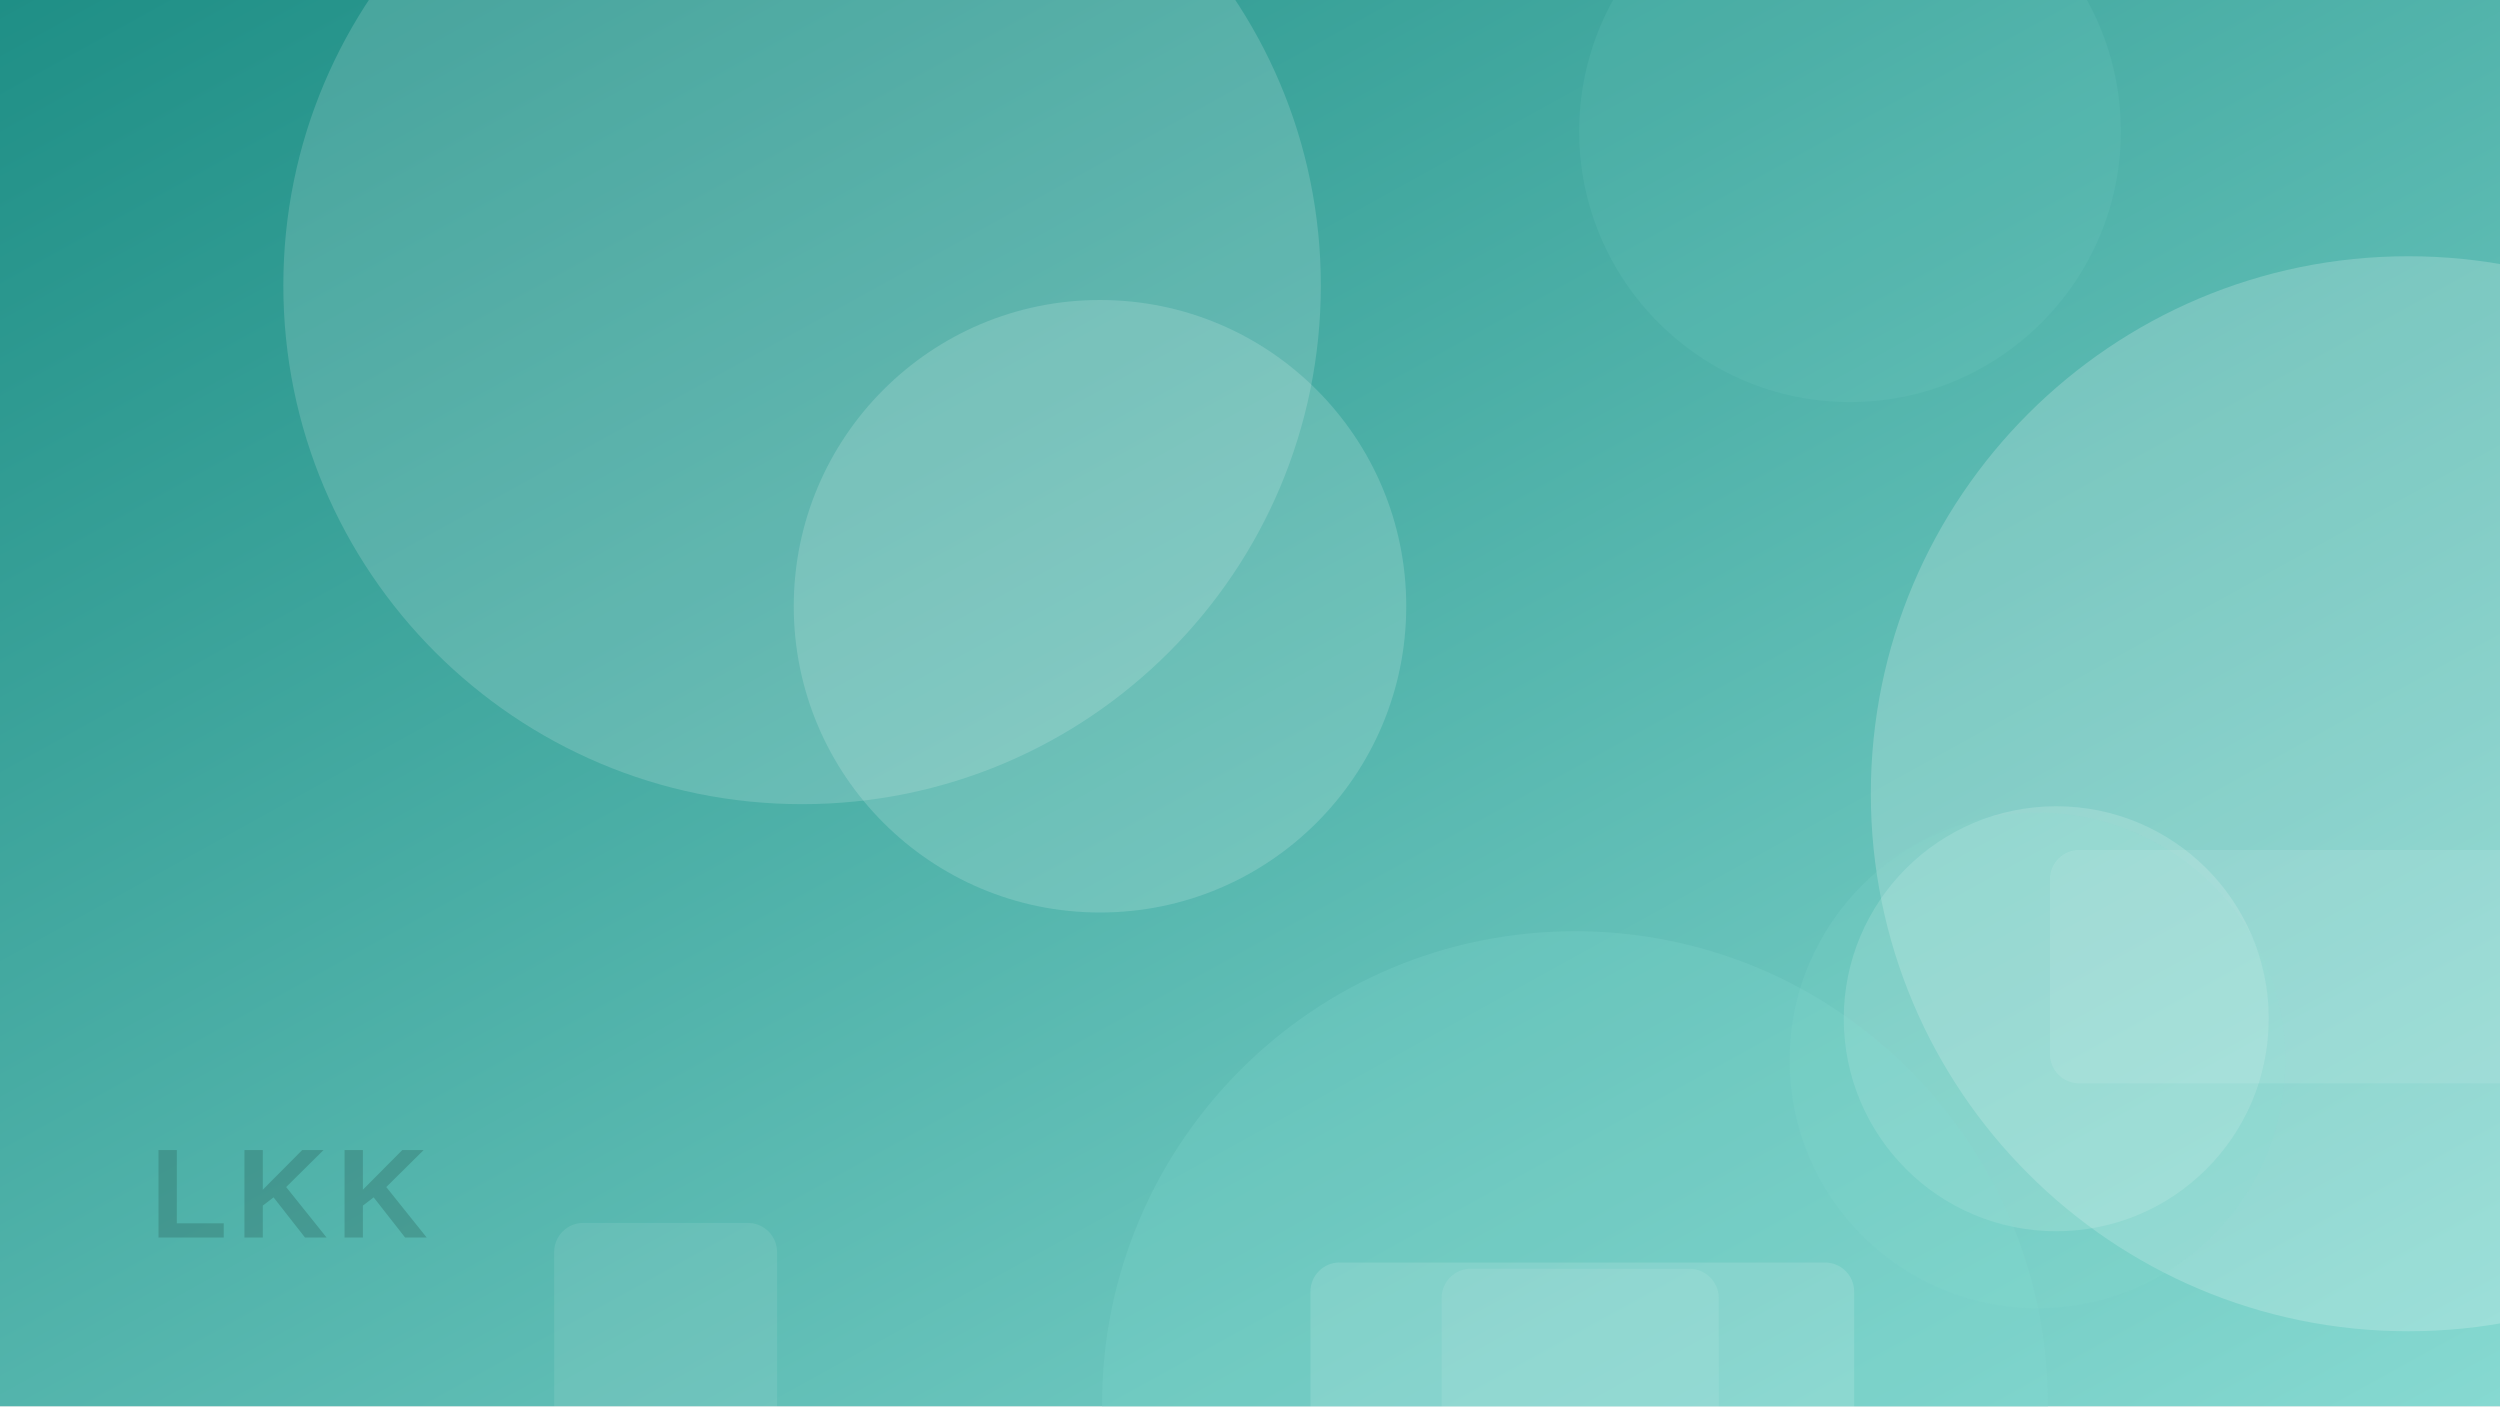
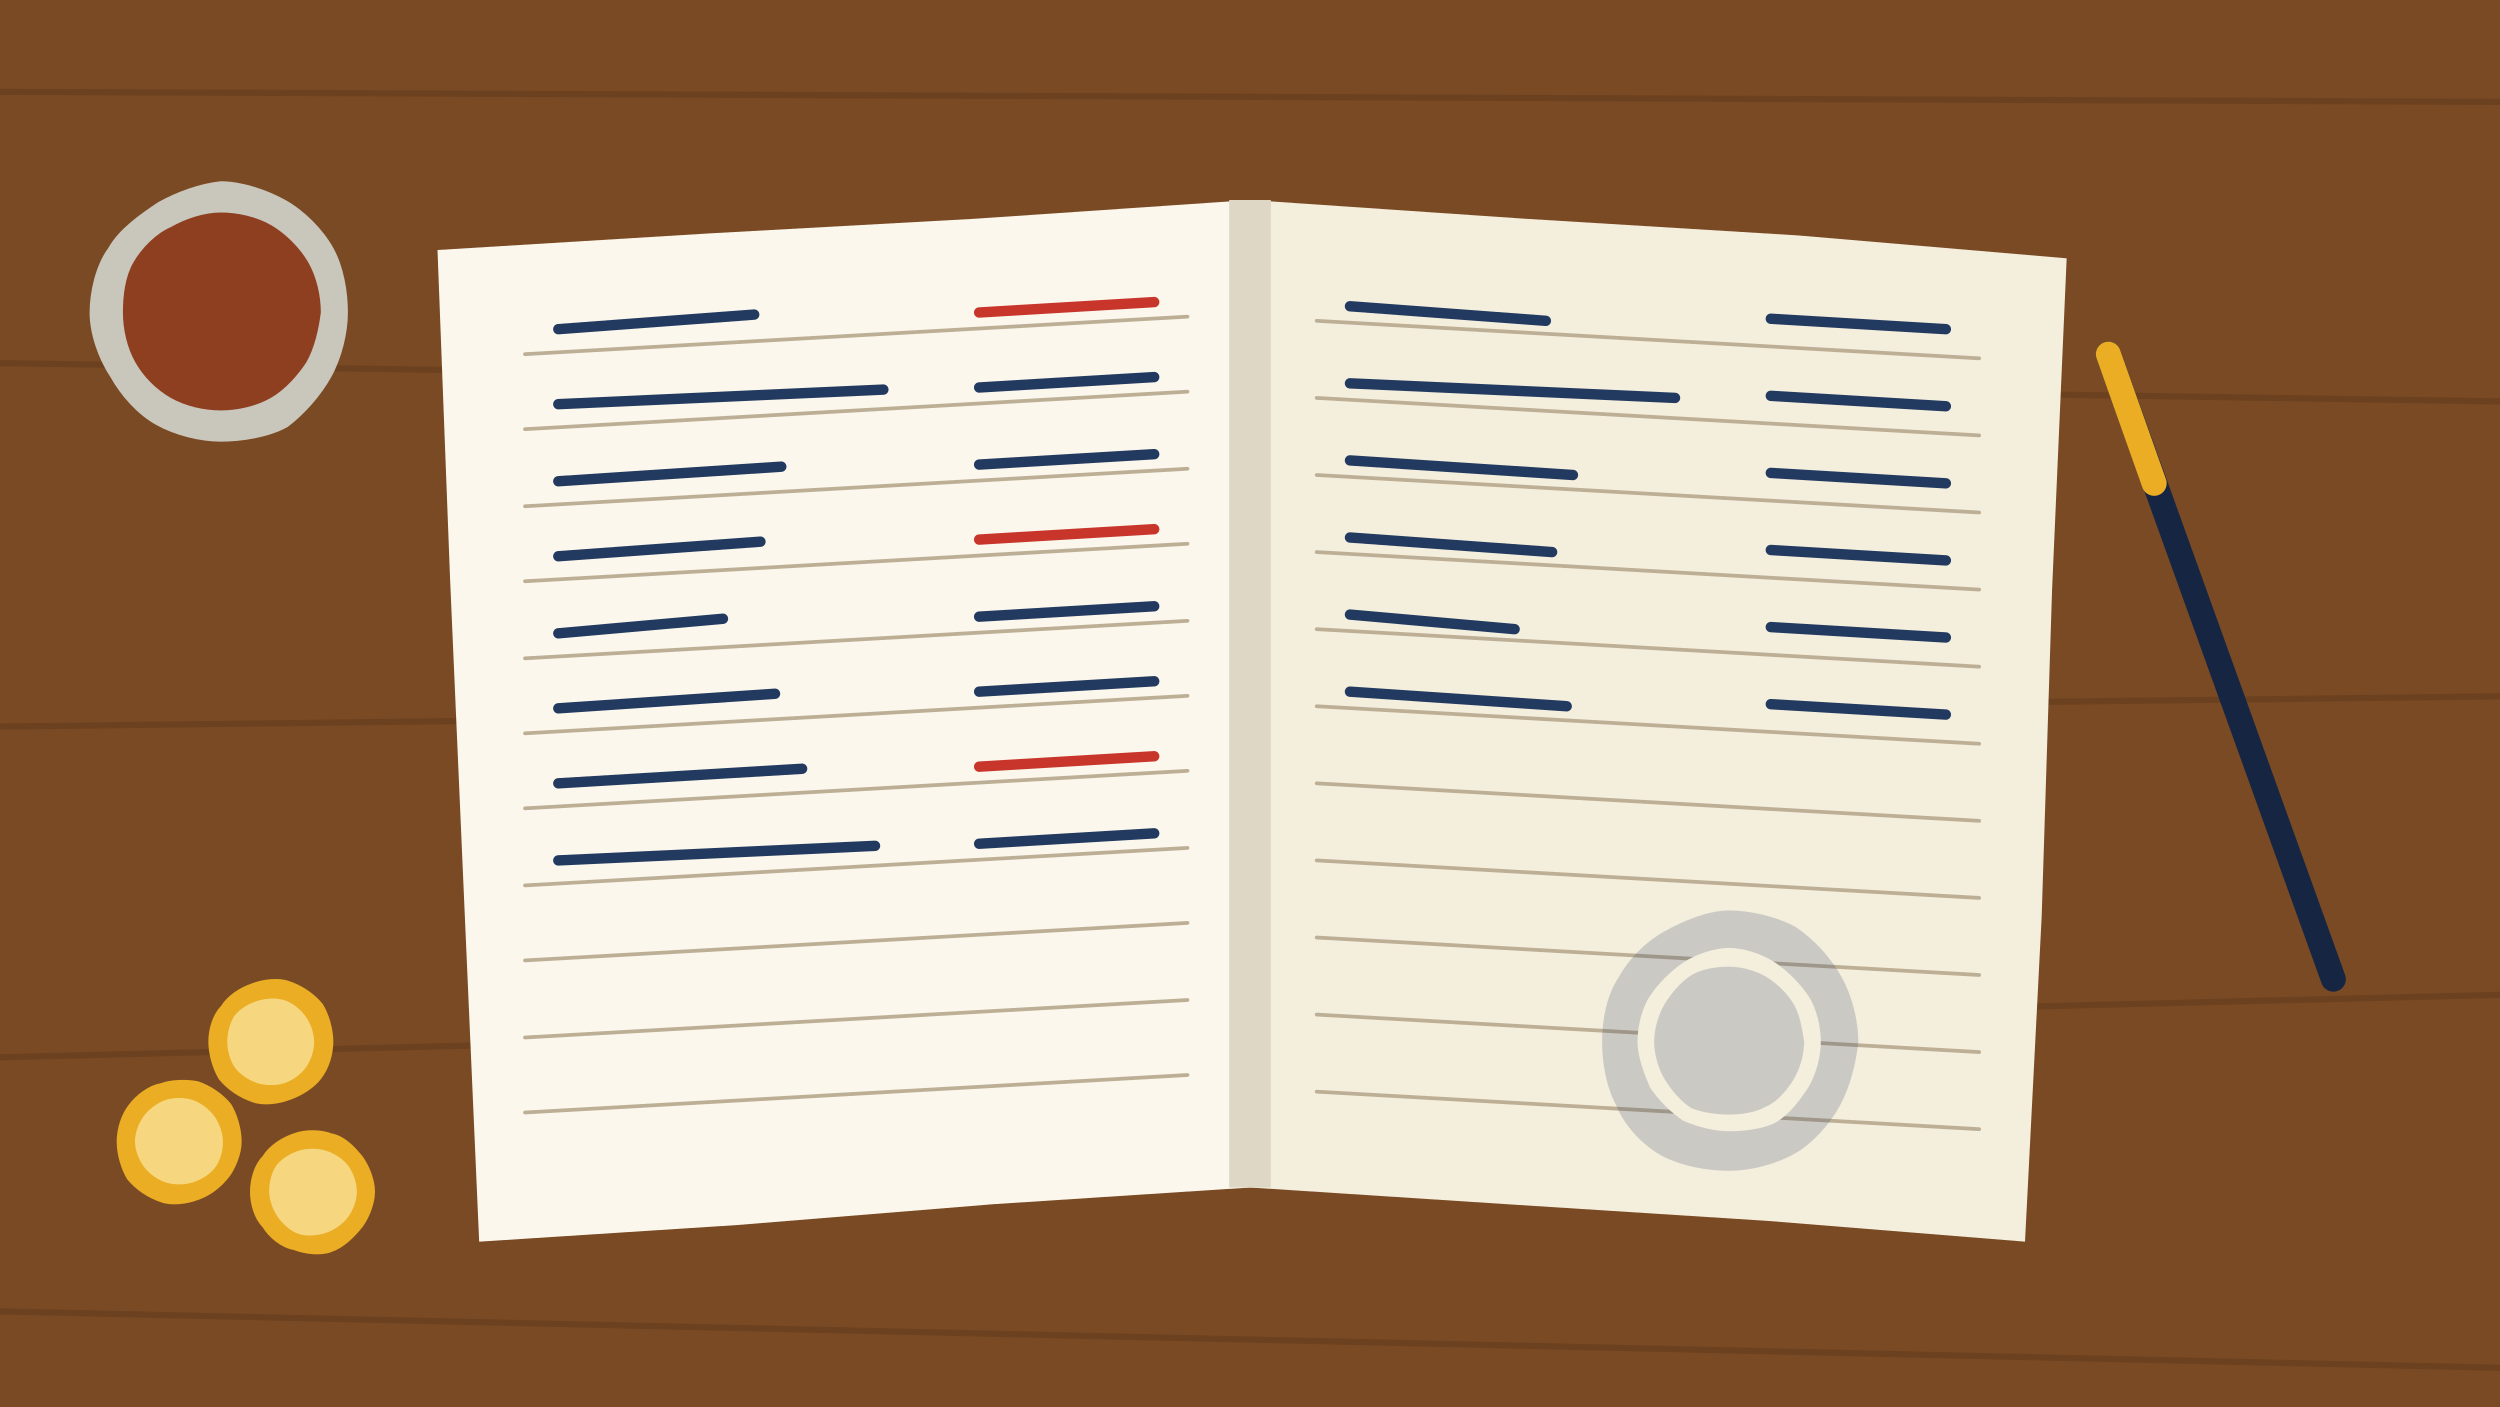
<svg xmlns="http://www.w3.org/2000/svg" viewBox="0 0 1200 675" width="1200" height="675" role="img" aria-label="Laporan Kas RT RW 01 Kini Dapat Dibaca Warga Kapan Saja">
-   <defs>
-     <linearGradient id="g" x1="0" y1="0" x2="1" y2="1">
-       <stop offset="0%" stop-color="#1f8f86" />
-       <stop offset="100%" stop-color="#86d9d1" />
-     </linearGradient>
-   </defs>
-   <rect width="1200" height="675" fill="url(#g)" />
-   <circle cx="888" cy="63" r="130" fill="#86d9d1" opacity="0.11" />
-   <circle cx="987" cy="489" r="102" fill="#e8f8f6" opacity="0.18" />
-   <circle cx="385" cy="137" r="249" fill="#ffffff" opacity="0.16" />
-   <circle cx="756" cy="674" r="227" fill="#86d9d1" opacity="0.22" />
-   <circle cx="528" cy="291" r="147" fill="#e8f8f6" opacity="0.18" />
-   <circle cx="1156" cy="381" r="258" fill="#ffffff" opacity="0.20" />
-   <circle cx="978" cy="509" r="119" fill="#86d9d1" opacity="0.17" />
-   <rect x="692" y="609" width="133" height="227" rx="14" fill="#e8f8f6" opacity="0.10" />
-   <rect x="266" y="587" width="107" height="263" rx="14" fill="#e8f8f6" opacity="0.10" />
-   <rect x="629" y="606" width="261" height="217" rx="14" fill="#e8f8f6" opacity="0.15" />
-   <rect x="984" y="408" width="250" height="112" rx="14" fill="#e8f8f6" opacity="0.12" />
-   <text x="72" y="594" font-family="Segoe UI, Arial, sans-serif" font-size="61" font-weight="700" letter-spacing="4" fill="#0f2e26" opacity="0.20">LKK</text>
+   <style>.g{fill:none;stroke-linecap:round;stroke-linejoin:round}</style>
+   <path fill="#7A4A24" d="M-20-20l1240 0 0 715-1240 0z" />
+   <path class="g" stroke="#6C4120" stroke-width="3" d="M-20 44l1240 5" />
+   <path class="g" stroke="#6C4120" stroke-width="3" d="M-20 174l1240 19" />
+   <path class="g" stroke="#6C4120" stroke-width="3" d="M-20 349l1240-15" />
+   <path class="g" stroke="#6C4120" stroke-width="3" d="M-20 508l1240-31" />
+   <path class="g" stroke="#6C4120" stroke-width="3" d="M-20 629l1240 28" />
+   <path fill="#FBF7EC" d="M210 120l131-8 127-7 132-9 0 158-1 157 1 159-123 8-123 10-124 8-7-159-7-160z" />
+   <path fill="#F4EEDD" d="M600 96l132 9 131 8 129 11-7 159-5 157-8 156-124-10-125-8-123-8-1-159 1-156z" />
+   <path fill="#DED7C5" d="M590 96l20 0 0 474-20 0z" />
+   <path class="g" stroke="#BDAF95" stroke-width="1.8" d="M252 170l318-18M632 154l318 18M252 206l318-18M632 191l318 18M252 243l318-18M632 228l318 18M252 279l318-18M632 265l318 18M252 316l318-18M632 302l318 18M252 352l318-18M632 339l318 18M252 388l318-18M632 376l318 18M252 425l318-18M632 413l318 18M252 461l318-18M632 450l318 18M252 498l318-18M632 487l318 18M252 534l318-18M632 524l318 18" />
+   <path class="g" stroke="#233A60" stroke-width="5" d="M268 158l94-7" />
+   <path class="g" stroke="#C8352B" stroke-width="5" d="M470 150l84-5" />
+   <path class="g" stroke="#233A60" stroke-width="5" d="M648 147l94 7" />
+   <path class="g" stroke="#233A60" stroke-width="5" d="M850 153l84 5" />
+   <path class="g" stroke="#233A60" stroke-width="5" d="M268 194l156-7" />
+   <path class="g" stroke="#233A60" stroke-width="5" d="M470 186l84-5" />
+   <path class="g" stroke="#233A60" stroke-width="5" d="M648 184l156 7" />
+   <path class="g" stroke="#233A60" stroke-width="5" d="M850 190l84 5" />
+   <path class="g" stroke="#233A60" stroke-width="5" d="M268 231l107-7" />
+   <path class="g" stroke="#233A60" stroke-width="5" d="M470 223l84-5" />
+   <path class="g" stroke="#233A60" stroke-width="5" d="M648 221l107 7" />
+   <path class="g" stroke="#233A60" stroke-width="5" d="M850 227l84 5" />
+   <path class="g" stroke="#233A60" stroke-width="5" d="M268 267l97-7" />
+   <path class="g" stroke="#C8352B" stroke-width="5" d="M470 259l84-5" />
+   <path class="g" stroke="#233A60" stroke-width="5" d="M648 258l97 7" />
+   <path class="g" stroke="#233A60" stroke-width="5" d="M850 264l84 5" />
+   <path class="g" stroke="#233A60" stroke-width="5" d="M268 304l79-7" />
+   <path class="g" stroke="#233A60" stroke-width="5" d="M470 296l84-5" />
+   <path class="g" stroke="#233A60" stroke-width="5" d="M648 295l79 7" />
+   <path class="g" stroke="#233A60" stroke-width="5" d="M850 301l84 5" />
+   <path class="g" stroke="#233A60" stroke-width="5" d="M268 340l104-7" />
+   <path class="g" stroke="#233A60" stroke-width="5" d="M470 332l84-5" />
+   <path class="g" stroke="#233A60" stroke-width="5" d="M648 332l104 7" />
+   <path class="g" stroke="#233A60" stroke-width="5" d="M850 338l84 5" />
+   <path class="g" stroke="#233A60" stroke-width="5" d="M268 376l117-7" />
+   <path class="g" stroke="#C8352B" stroke-width="5" d="M470 368l84-5" />
+   <path class="g" stroke="#233A60" stroke-width="5" d="M268 413l152-7" />
+   <path class="g" stroke="#233A60" stroke-width="5" d="M470 405l84-5" />
+   <path fill="#233A6033" d="M892 500c-1 10-4 22-9 31-5 9-13 18-22 23-9 5-21 8-31 8-10 0-22-2-32-7-9-5-18-14-22-24-5-9-7-21-7-31 0-10 2-22 8-31 5-9 13-17 22-22 9-5 21-10 31-10 10 0 23 3 32 8 9 6 17 15 22 24 5 9 8 21 8 31z" />
+   <path fill="#F4EEDD" d="M874 500c0 7-2 15-6 22-4 6-9 13-16 17-6 3-15 4-22 4-7 0-15-2-22-5-6-4-12-10-16-16-3-7-6-15-6-22 0-7 2-16 6-22 4-6 10-12 16-16 6-4 15-7 22-7 7 0 16 3 22 7 6 4 12 10 16 16 4 6 6 15 6 22z" />
+   <path fill="#233A6033" d="M866 500c0 6-2 13-5 18-3 5-8 11-13 13-5 3-12 4-18 4-6 0-13-1-18-3-5-3-10-9-13-14-3-5-5-12-5-18 0-6 2-13 5-18 3-5 8-11 13-14 5-3 12-4 18-4 6 0 13 2 18 5 5 3 10 8 13 13 3 5 4 12 5 18z" />
+   <path class="g" stroke="#162542" stroke-width="12" d="M1012 170l108 300" />
+   <path class="g" stroke="#EAAD24" stroke-width="12" d="M1012 170l22 62" />
+   <path fill="#C9C6BC" d="M167 150c0 10-3 22-8 31-5 9-13 18-21 24-9 5-22 7-32 7-10 0-22-3-31-8-9-5-17-14-22-23-6-9-10-21-10-31 0-10 3-23 9-31 5-9 15-16 24-22 9-5 20-9 30-10 10 0 22 4 31 9 9 5 18 14 23 23 5 9 7 21 7 31z" />
+   <path fill="#8E3F20" d="M154 150c-1 8-3 17-7 24-4 6-10 13-17 17-7 4-16 6-24 6-8 0-17-2-24-6-7-4-13-10-17-17-4-7-6-16-6-24 0-8 1-17 5-24 4-7 11-14 18-17 7-4 16-7 24-7 8 0 17 2 24 6 7 4 14 11 18 18 4 7 6 16 6 24z" />
+   <path fill="#EAAD24" d="M160 500c0 6-2 13-6 18-3 4-9 8-15 10-5 2-13 3-18 1-6-2-12-6-16-11-3-5-5-12-5-18 0-6 2-13 6-17 3-5 9-9 15-11 5-2 13-3 18-1 6 2 12 6 16 11 3 5 5 12 5 18z" />
+   <path fill="#F6D77F" d="M150.8 500c0 4.1-1.5 9-3.9 12.3-2.4 3.3-6.5 6.4-10.4 7.6-3.9 1.3-9 1.2-13 0-3.9-1.3-8.3-4.1-10.7-7.4-2.4-3.3-3.7-8.3-3.7-12.5 0-4.2 1.2-9.3 3.6-12.6 2.4-3.2 7-5.8 10.9-7 4-1.2 9-1.6 12.9-.3 3.8 1.2 7.8 4.4 10.2 7.8 2.4 3.3 4 8 4.1 12.1z" />
+   <path fill="#EAAD24" d="M116 548c0 6-3 13-6 17-4 5-9 9-15 11-5 2-13 3-18 1-6-2-12-6-16-11-3-5-5-12-5-18 0-6 2-13 6-18 3-4 9-9 15-10 5-2 13-2 18-1 6 2 12 6 16 11 3 5 5 12 5 18z" />
+   <path fill="#F6D77F" d="M107 548c.1 4.1-1.3 9.3-3.8 12.5-2.4 3.3-6.9 5.9-10.8 7.1-4 1.2-8.9 1.2-12.8 0-3.8-1.2-7.9-4.1-10.4-7.4-2.5-3.3-4.4-8.1-4.4-12.2-.1-4.1 1.8-9 4.2-12.3 2.5-3.4 6.6-6.4 10.5-7.7 3.9-1.3 9.1-1.3 13 0 3.9 1.3 7.9 4.4 10.4 7.8 2.4 3.3 4.1 8.1 4.1 12.2z" />
+   <path fill="#EAAD24" d="M180 572c0 6-3 13-6 17-4 5-9 10-15 12-5 2-13 1-18-1-6-1-12-6-15-11-4-4-6-11-6-17 0-6 2-13 6-17 3-5 9-9 15-11 5-2 13-2 18 0 6 1 11 6 15 11 3 4 6 11 6 17z" />
+   <path fill="#F6D77F" d="M171.3 572c0 4.1-1.8 9-4.3 12.3-2.5 3.3-6.6 6.2-10.6 7.5-3.9 1.3-9.2 1.8-13 .5-3.9-1.2-7.7-4.8-10.1-8.2-2.4-3.4-4-8-4.1-12.1-.1-4.1 1.1-9.3 3.5-12.6 2.4-3.3 6.9-5.9 10.9-7.1 4-1.2 8.9-1.2 12.8 0 3.9 1.2 8.3 4 10.7 7.2 2.5 3.3 4.2 8.4 4.2 12.5z" />
</svg>
